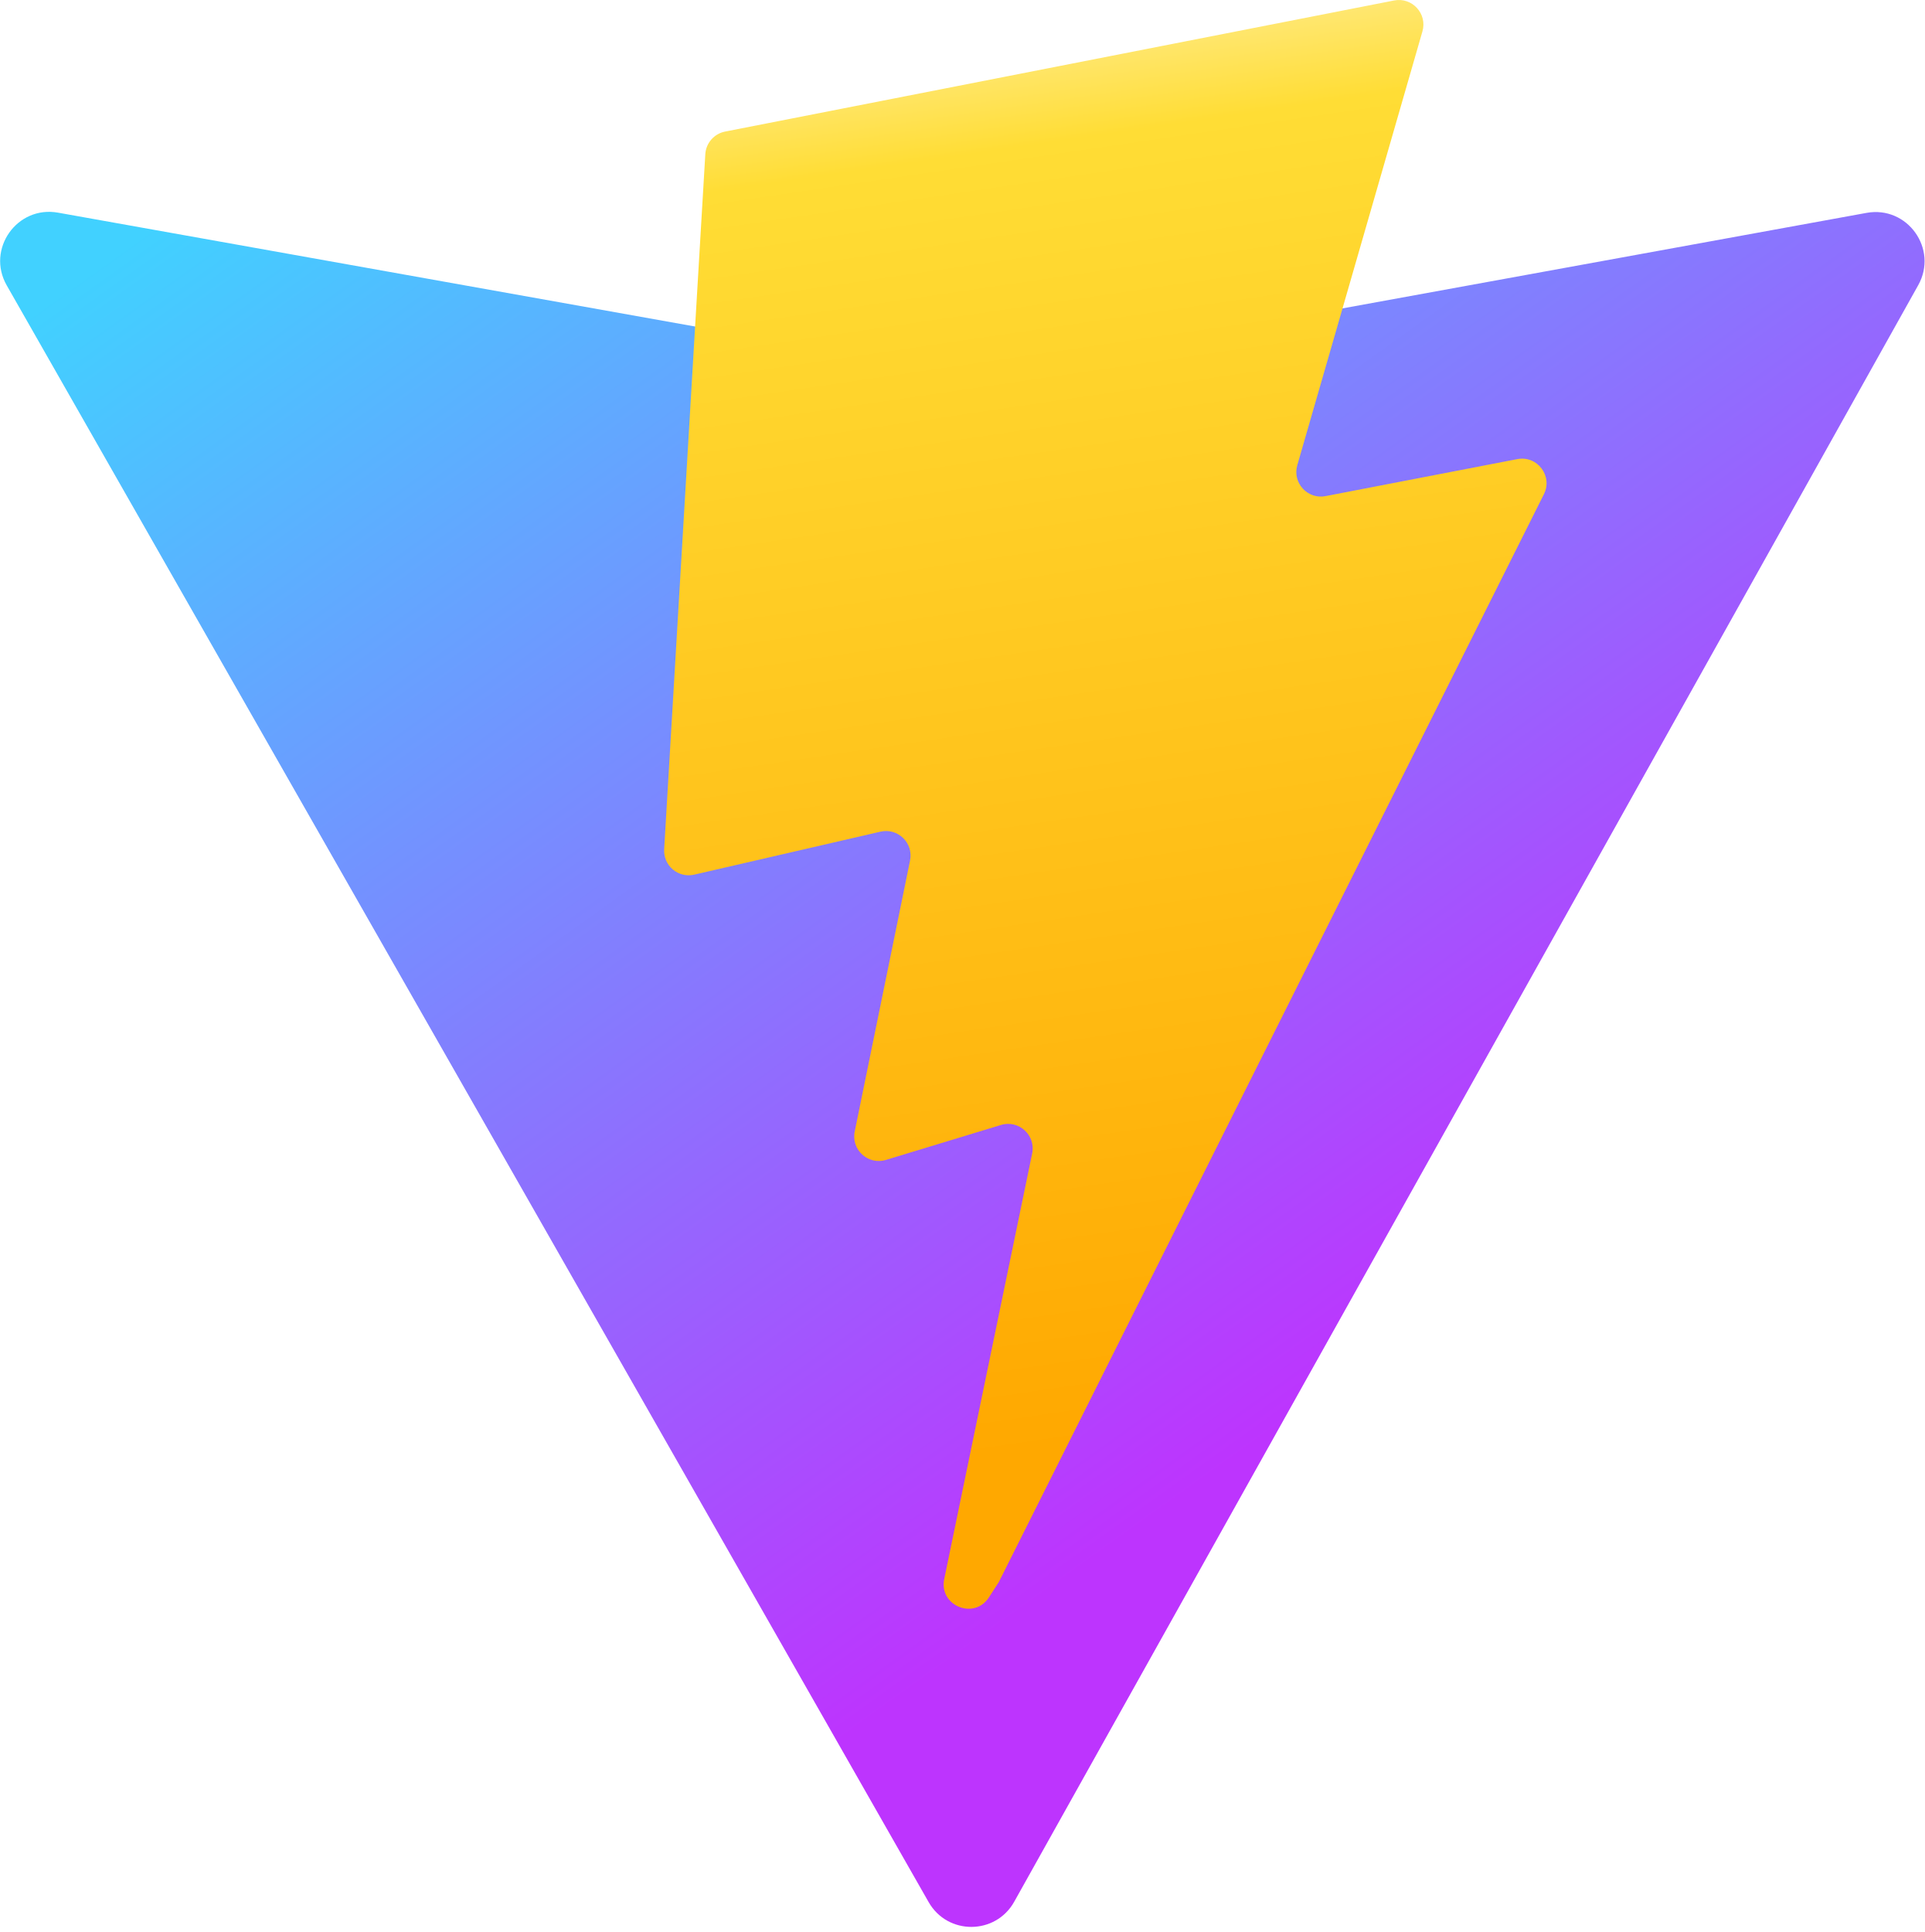
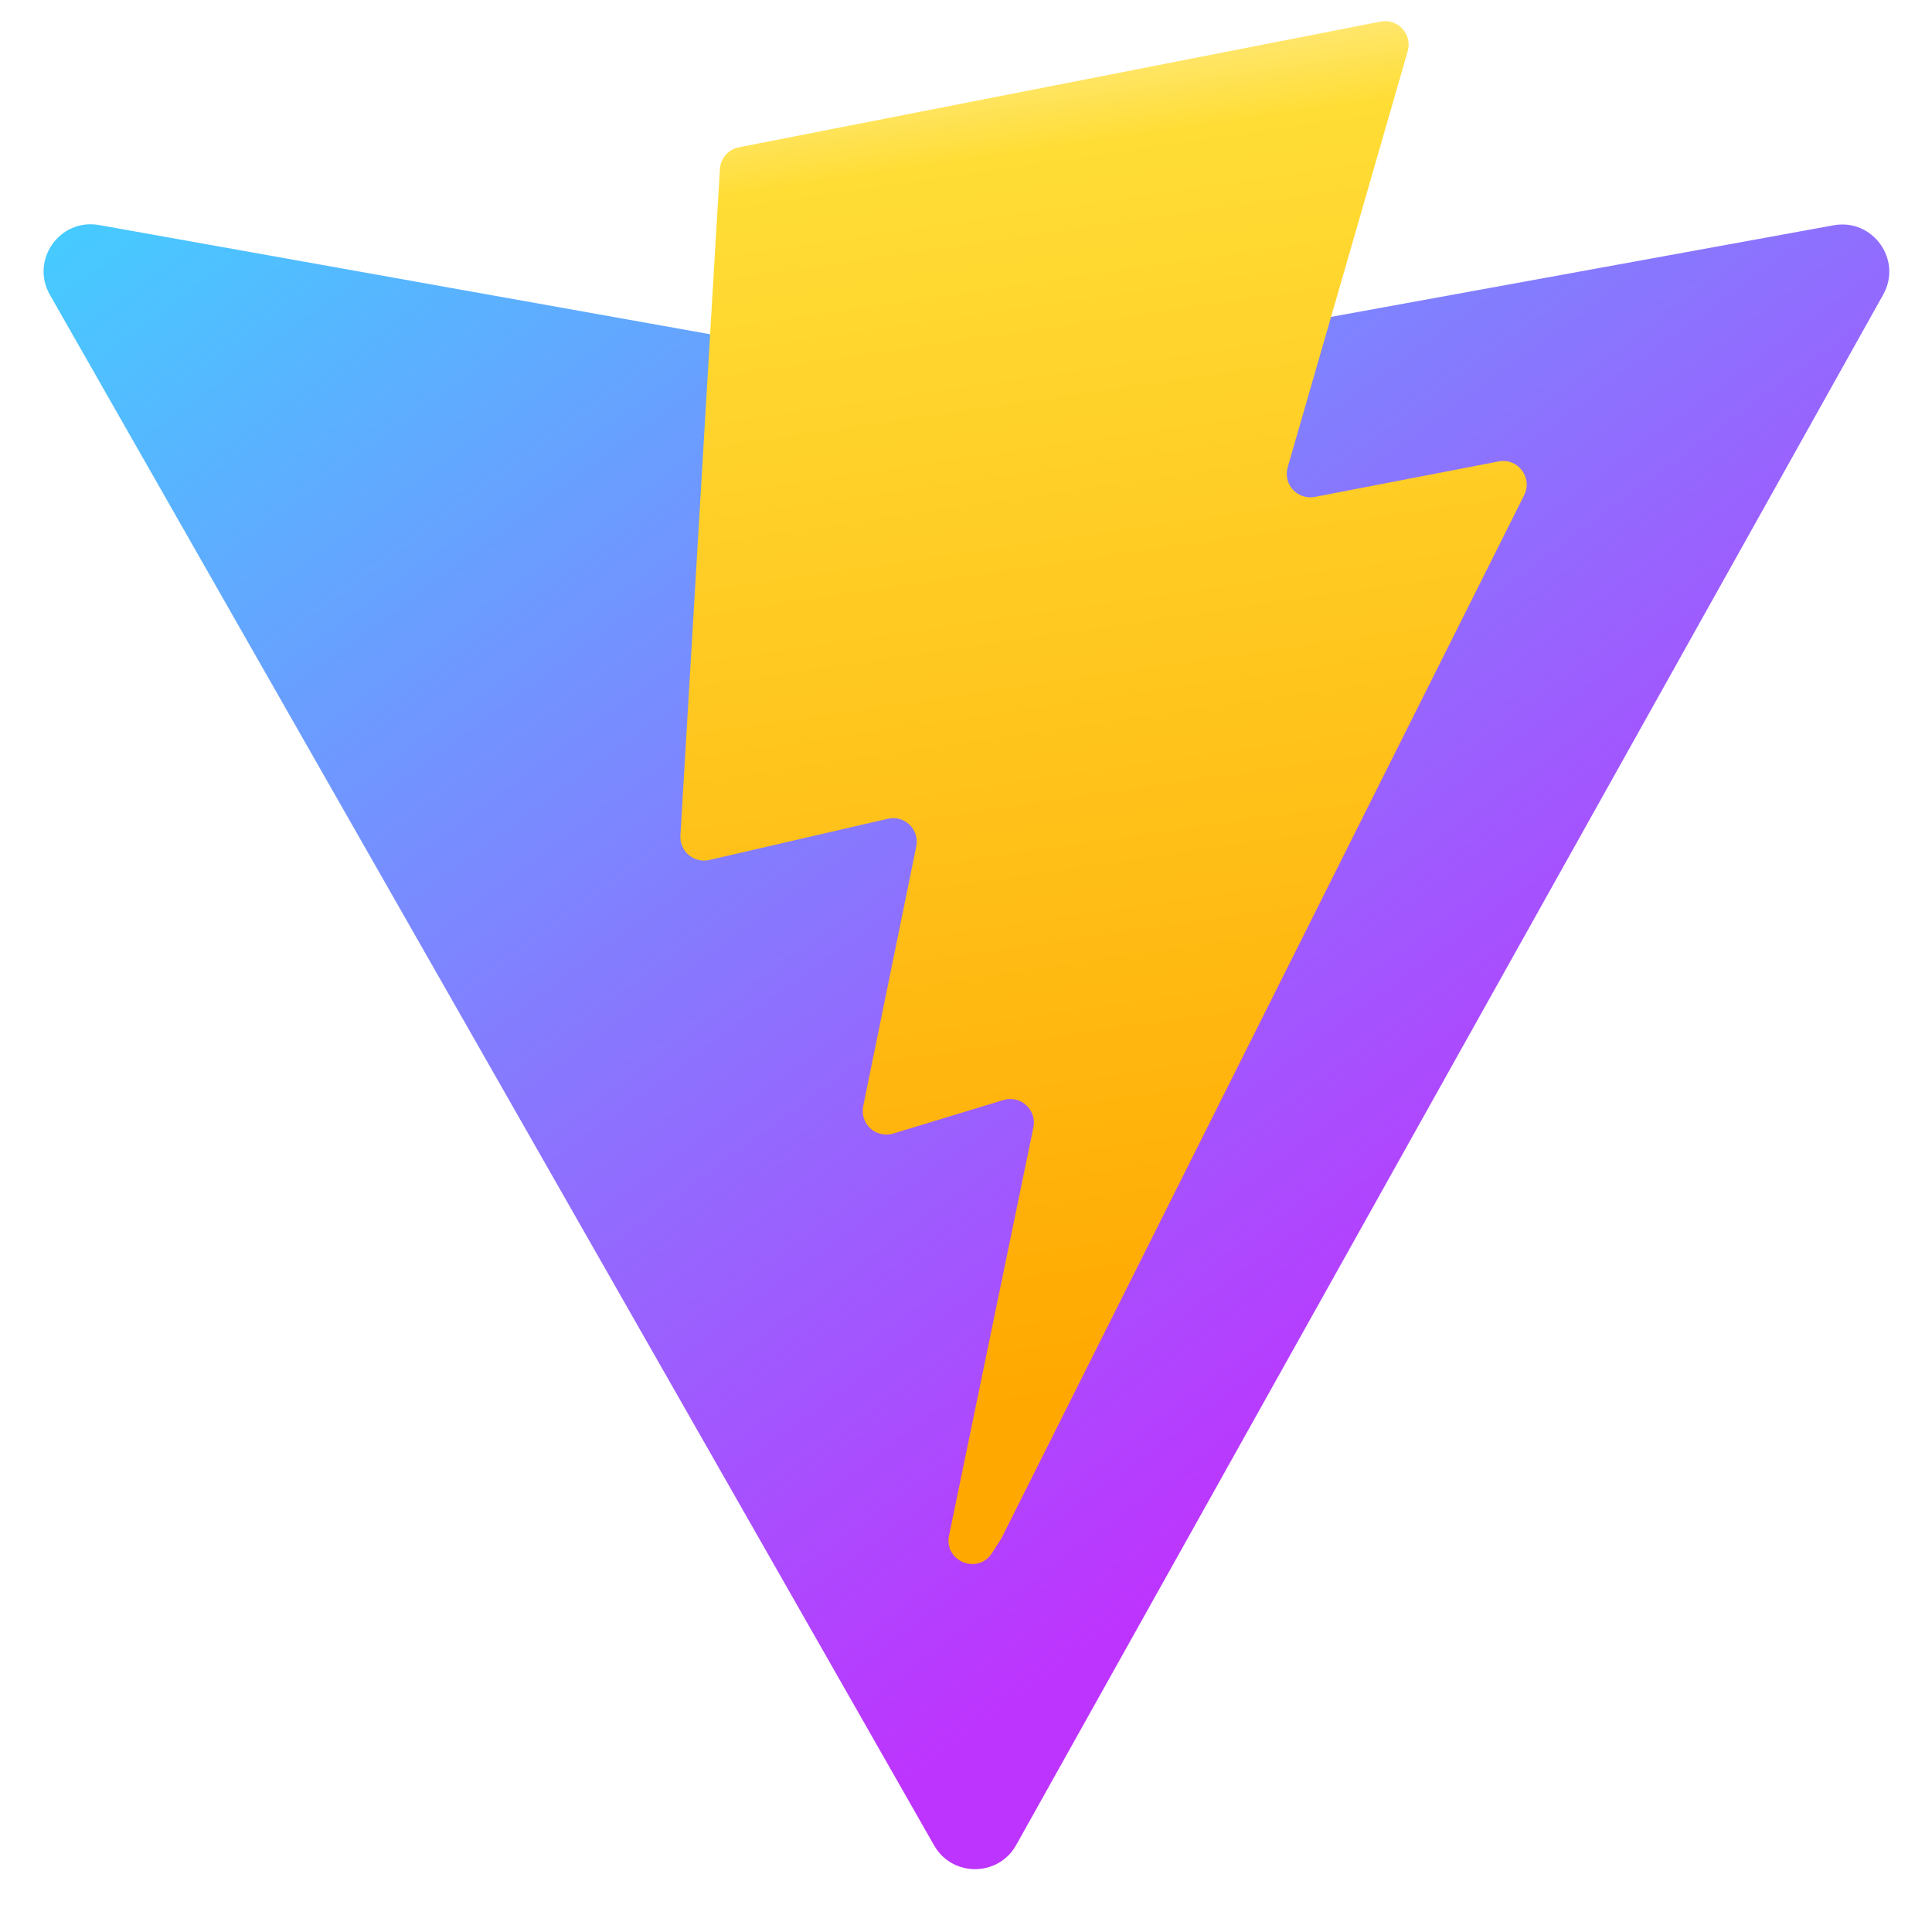
- <svg xmlns="http://www.w3.org/2000/svg" aria-hidden="true" role="img" class="iconify iconify--logos" width="31.88" height="32" preserveAspectRatio="xMidYMid meet" viewBox="0 0 256 257">
+ <svg xmlns="http://www.w3.org/2000/svg" viewBox="0 0 128 128">
  <defs>
-     <linearGradient id="IconifyId1813088fe1fbc01fb466" x1="-.828%" x2="57.636%" y1="7.652%" y2="78.411%">
-       <stop offset="0%" stop-color="#41D1FF" />
-       <stop offset="100%" stop-color="#BD34FE" />
+     <linearGradient id="a" x1="6" x2="235" y1="33" y2="344" gradientTransform="translate(0 .937) scale(.3122)" gradientUnits="userSpaceOnUse">
+       <stop offset="0" stop-color="#41d1ff" />
+       <stop offset="1" stop-color="#bd34fe" />
    </linearGradient>
-     <linearGradient id="IconifyId1813088fe1fbc01fb467" x1="43.376%" x2="50.316%" y1="2.242%" y2="89.03%">
-       <stop offset="0%" stop-color="#FFEA83" />
-       <stop offset="8.333%" stop-color="#FFDD35" />
-       <stop offset="100%" stop-color="#FFA800" />
+     <linearGradient id="b" x1="194.651" x2="236.076" y1="8.818" y2="292.989" gradientTransform="translate(0 .937) scale(.3122)" gradientUnits="userSpaceOnUse">
+       <stop offset="0" stop-color="#ffea83" />
+       <stop offset=".083" stop-color="#ffdd35" />
+       <stop offset="1" stop-color="#ffa800" />
    </linearGradient>
  </defs>
-   <path fill="url(#IconifyId1813088fe1fbc01fb466)" d="M255.153 37.938L134.897 252.976c-2.483 4.44-8.862 4.466-11.382.048L.875 37.958c-2.746-4.814 1.371-10.646 6.827-9.67l120.385 21.517a6.537 6.537 0 0 0 2.322-.004l117.867-21.483c5.438-.991 9.574 4.796 6.877 9.62Z" />
-   <path fill="url(#IconifyId1813088fe1fbc01fb467)" d="M185.432.063L96.44 17.501a3.268 3.268 0 0 0-2.634 3.014l-5.474 92.456a3.268 3.268 0 0 0 3.997 3.378l24.777-5.718c2.318-.535 4.413 1.507 3.936 3.838l-7.361 36.047c-.495 2.426 1.782 4.5 4.151 3.78l15.304-4.649c2.372-.72 4.652 1.36 4.15 3.788l-11.698 56.621c-.732 3.542 3.979 5.473 5.943 2.437l1.313-2.028l72.516-144.72c1.215-2.423-.88-5.186-3.54-4.672l-25.505 4.922c-2.396.462-4.435-1.77-3.759-4.114l16.646-57.705c.677-2.35-1.37-4.583-3.769-4.113Z" />
+   <path fill="url(#a)" d="M124.766 19.52 67.324 122.238c-1.187 2.121-4.234 2.133-5.437.024L3.305 19.532c-1.313-2.302.652-5.087 3.261-4.622L64.07 25.187a3.09 3.09 0 0 0 1.11 0l56.3-10.261c2.598-.473 4.575 2.289 3.286 4.594Zm0 0" />
+   <path fill="url(#b)" d="M91.46 1.43 48.954 9.758a1.56 1.56 0 0 0-1.258 1.437l-2.617 44.168a1.563 1.563 0 0 0 1.91 1.614l11.836-2.735a1.562 1.562 0 0 1 1.88 1.836l-3.517 17.219a1.562 1.562 0 0 0 1.985 1.805l7.308-2.223c1.133-.344 2.223.652 1.985 1.812l-5.59 27.047c-.348 1.692 1.902 2.614 2.84 1.164l.625-.968 34.64-69.13c.582-1.16-.421-2.48-1.69-2.234l-12.185 2.352a1.558 1.558 0 0 1-1.793-1.965l7.95-27.562A1.56 1.56 0 0 0 91.46 1.43Zm0 0" />
</svg>
